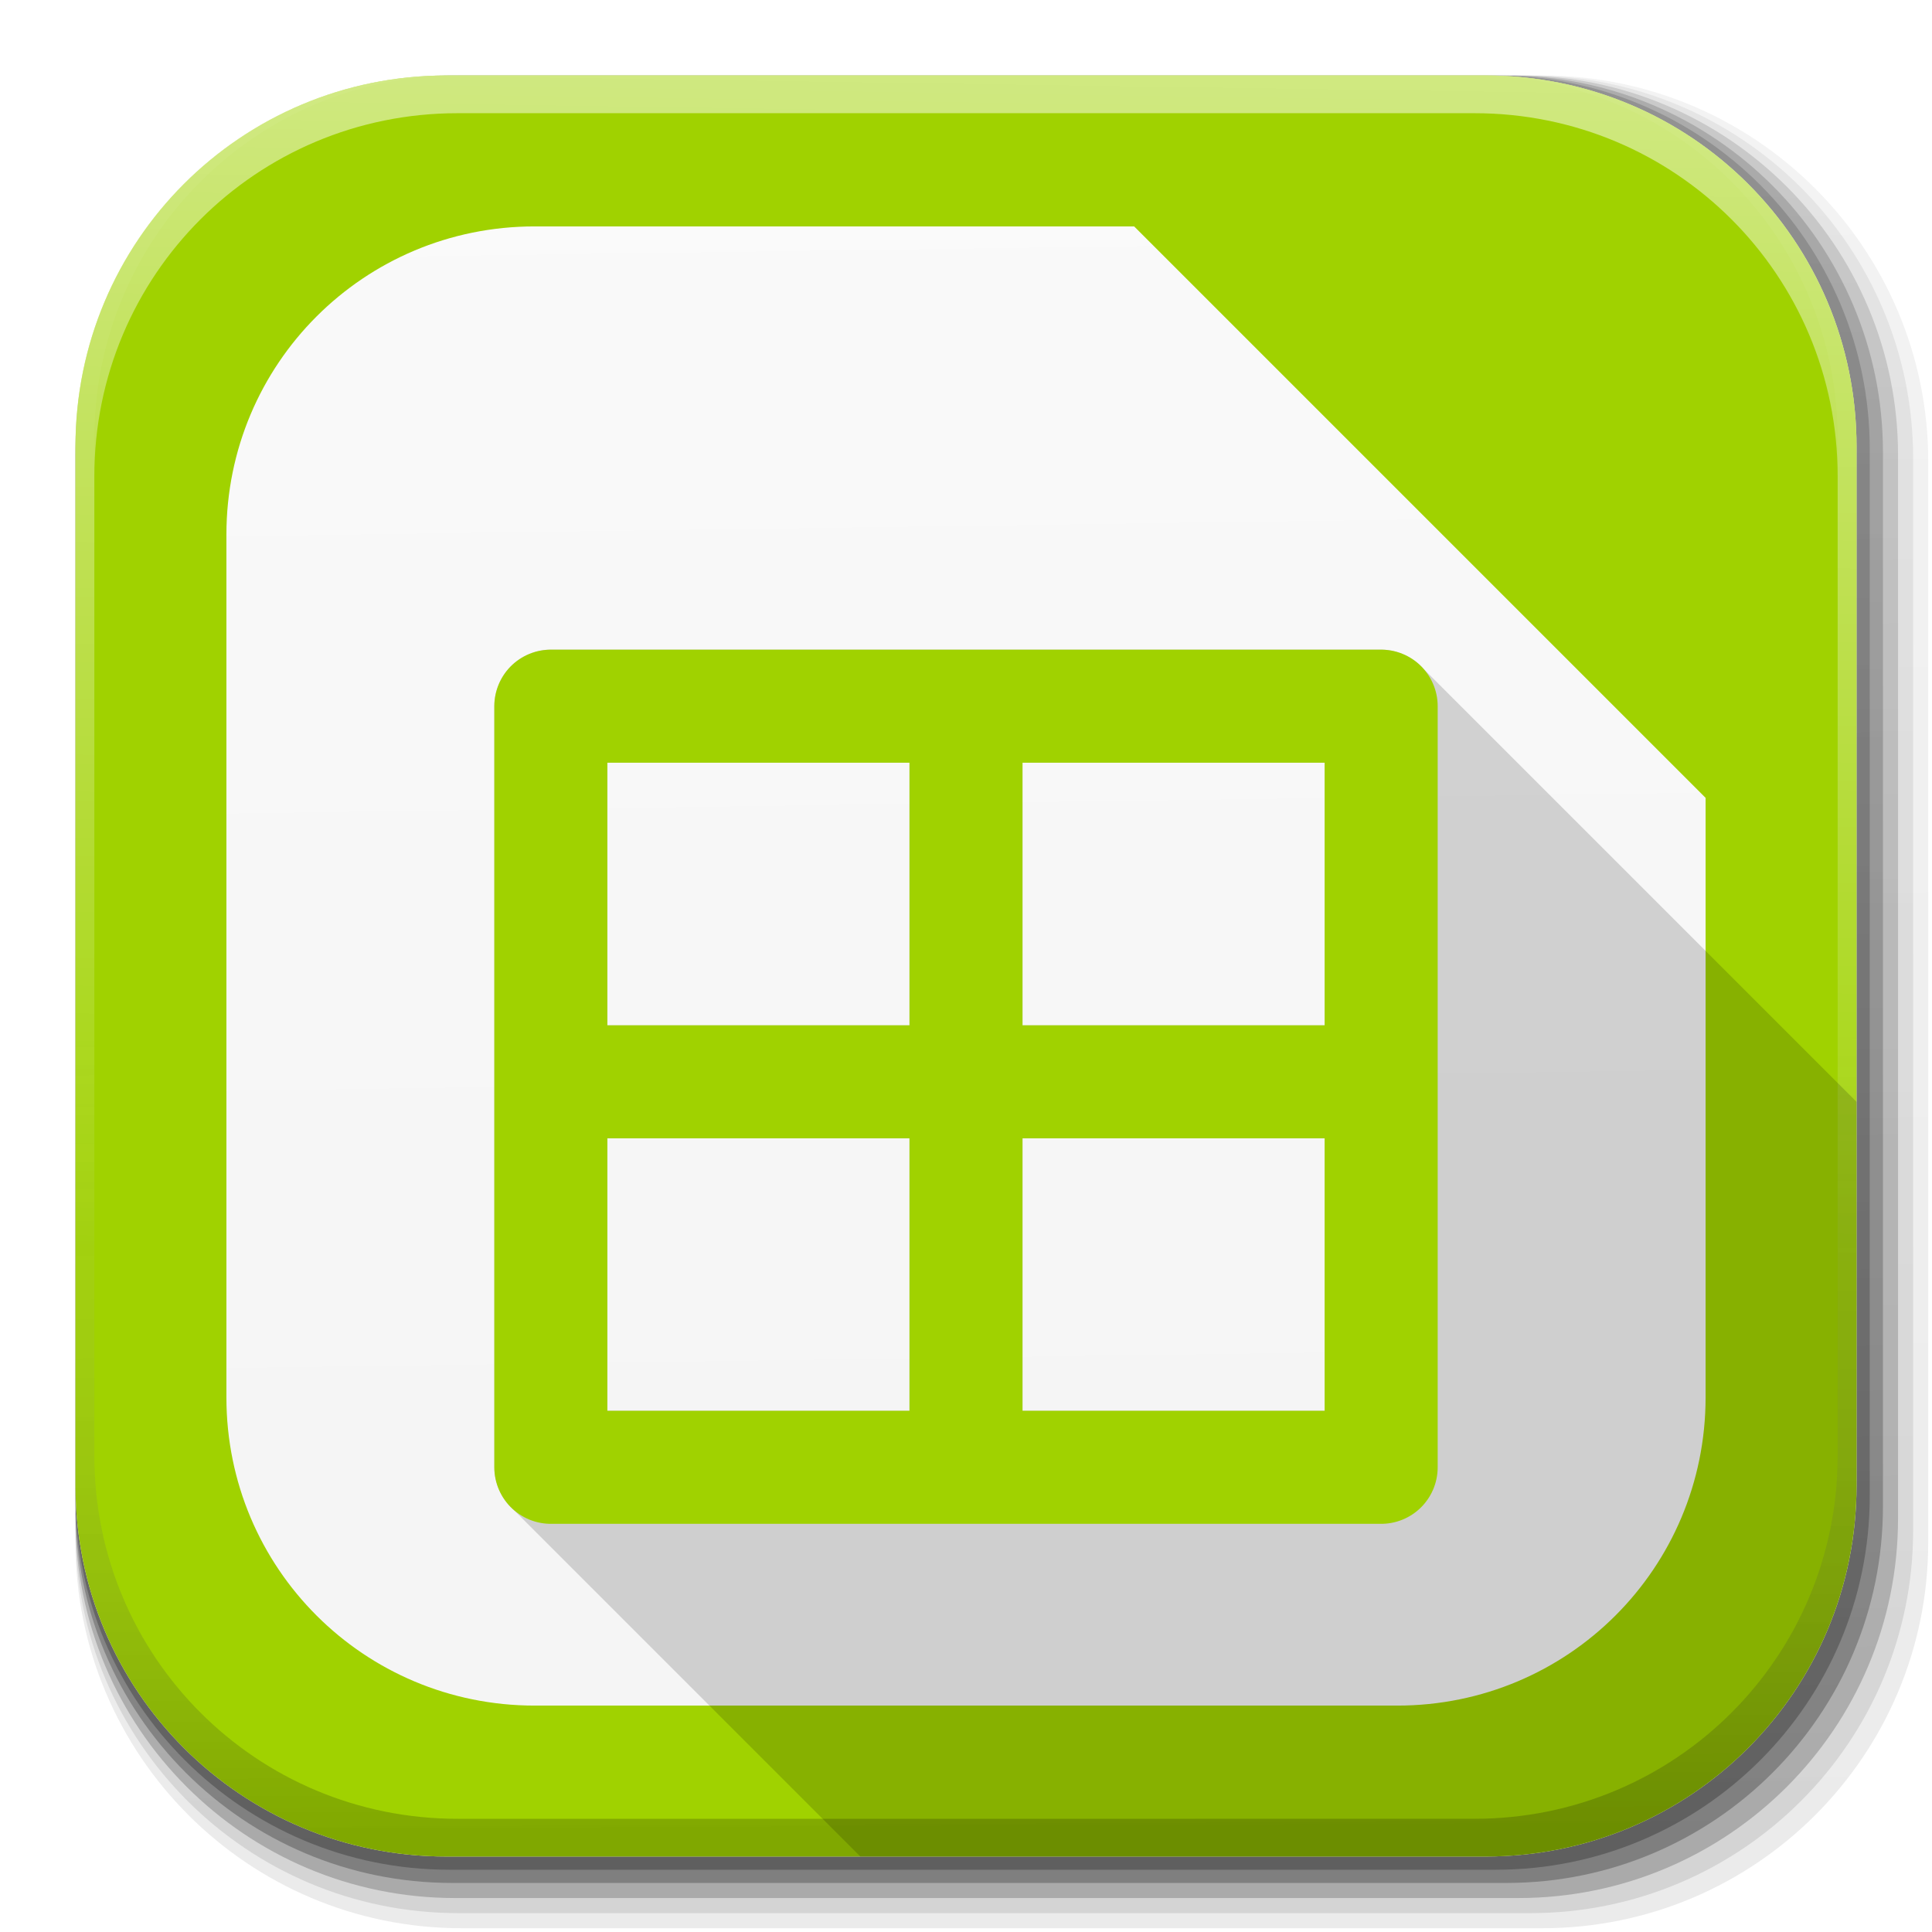
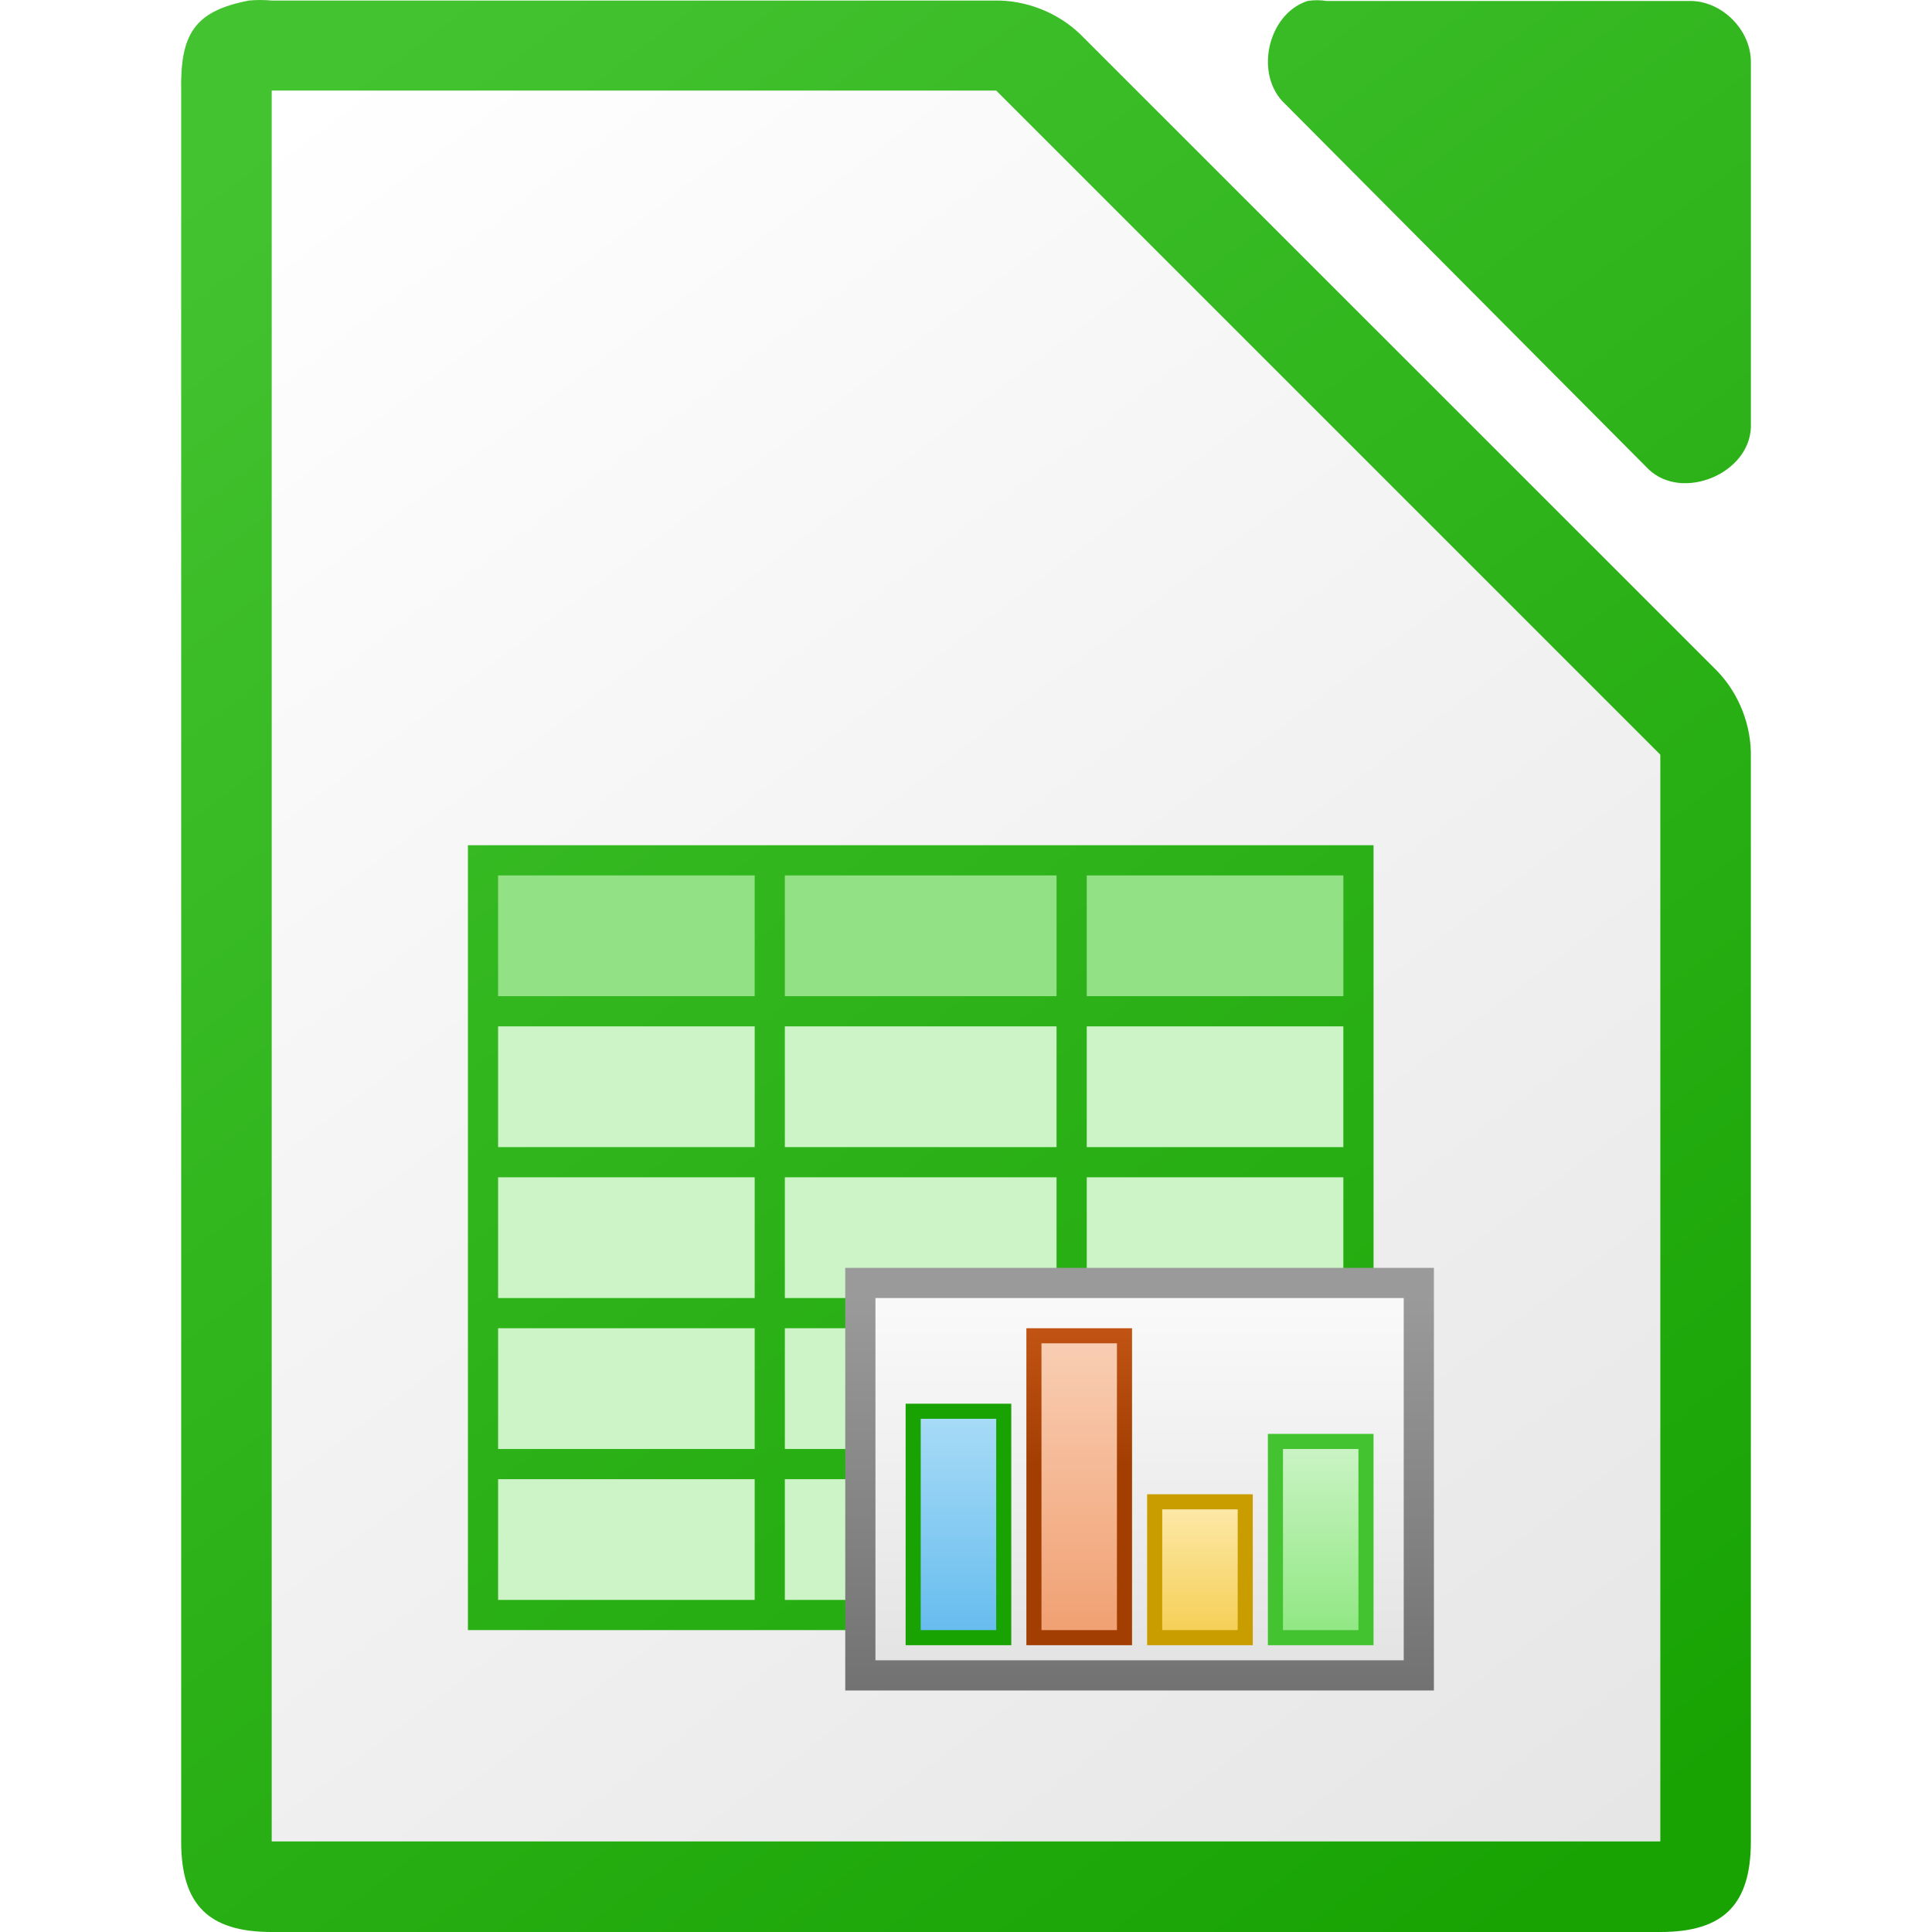
- <svg xmlns="http://www.w3.org/2000/svg" xmlns:xlink="http://www.w3.org/1999/xlink" width="512" height="512" id="svg2" version="1.1">
-   <defs id="defs4">
-     <linearGradient id="linearGradient2460" y2="44.984" gradientUnits="userSpaceOnUse" x2="19.36" y1="21.031" x1="19.245">
-       <stop id="stop3602" style="stop-color:#fafafa;stop-opacity:1;" offset="0" />
-       <stop id="stop3604" style="stop-color:#f5f5f5;stop-opacity:1" offset="1" />
-     </linearGradient>
-     <linearGradient y2="20.626" x2="1006.808" y1="484.417" x1="1012.513" gradientTransform="matrix(1.03178,0,0,1.03178,-830.8641,592.6779)" gradientUnits="userSpaceOnUse" id="linearGradient4114-2-6" xlink:href="#ButtonShadow-0-1-1-5-9" />
-     <linearGradient gradientTransform="matrix(1.005865,0,0,0.994169,100,0)" gradientUnits="userSpaceOnUse" id="ButtonShadow-0-1-1-5-9" y2="7.017" x2="45.448" y1="92.54" x1="45.448">
-       <stop offset="0" style="stop-color:#000000;stop-opacity:1" id="stop3750-8-9-3-6-4" />
-       <stop offset="1" style="stop-color:#000000;stop-opacity:0.588" id="stop3752-5-6-4-2-9" />
-     </linearGradient>
-     <linearGradient y2="20.626" x2="1006.808" y1="484.417" x1="1012.513" gradientTransform="matrix(1.040254,0,0,1.040254,-837.9512,592.5182)" gradientUnits="userSpaceOnUse" id="linearGradient4112-2-6" xlink:href="#ButtonShadow-0-1-1-5-9" />
-     <linearGradient y2="20.626" x2="1006.808" y1="484.417" x1="1012.513" gradientTransform="matrix(1.023305,0,0,1.023305,-823.777,592.8376)" gradientUnits="userSpaceOnUse" id="linearGradient4110-6-7" xlink:href="#ButtonShadow-0-1-1-5-9" />
-     <linearGradient y2="20.626" x2="1006.808" y1="484.417" x1="1012.513" gradientTransform="matrix(1.01483,0,0,1.01483,-816.69,592.9972)" gradientUnits="userSpaceOnUse" id="linearGradient4116-6-3" xlink:href="#ButtonShadow-0-1-1-5-9" />
-     <linearGradient xlink:href="#ButtonShadow-0-1-1-5-9" id="linearGradient5342-3" gradientUnits="userSpaceOnUse" gradientTransform="matrix(1.007415,0,0,1.007415,-810.4888,593.1369)" x1="1012.513" y1="484.417" x2="1006.808" y2="20.626" />
-     <linearGradient y2="363.738" x2="988.786" y1="51.512" x1="993.439" gradientTransform="translate(778.5998,-360.5596)" gradientUnits="userSpaceOnUse" id="linearGradient4084-8" xlink:href="#linearGradient3737-9" />
-     <linearGradient id="linearGradient3737-9">
-       <stop offset="0" style="stop-color:#ffffff;stop-opacity:1" id="stop3739-7" />
-       <stop offset="1" style="stop-color:#ffffff;stop-opacity:0" id="stop3741-4" />
-     </linearGradient>
-     <linearGradient y2="-55.941" x2="1763.69" y1="155.597" x1="1764.649" gradientUnits="userSpaceOnUse" id="linearGradient4086-12" xlink:href="#linearGradient4046-3" />
-     <linearGradient id="linearGradient4046-3">
-       <stop offset="0" style="stop-color:#000000;stop-opacity:1;" id="stop4048-7" />
-       <stop offset="1" style="stop-color:#ffffff;stop-opacity:0.2" id="stop4050-73" />
-     </linearGradient>
-     <linearGradient xlink:href="#linearGradient2460" id="linearGradient3157" gradientUnits="userSpaceOnUse" gradientTransform="matrix(12.10256,0,0,12.10256,-34.46825,-46.18711)" x1="18.93" y1="6.295" x2="19.36" y2="36.644" />
-     <linearGradient y2="35.403" x2="14.601" y1="10.744" x1="14.798" gradientTransform="matrix(6.448478,0,0,6.3972,-621.204,41.13612)" gradientUnits="userSpaceOnUse" id="linearGradient3303" xlink:href="#linearGradient4046-23" />
-     <linearGradient id="linearGradient4046-23">
-       <stop id="stop4048-1" offset="0" style="stop-color:#646464;stop-opacity:1;" />
-       <stop id="stop4050-79" offset="1" style="stop-color:#282828;stop-opacity:1;" />
-     </linearGradient>
-     <linearGradient y2="164.773" x2="597.918" y1="7.029" x1="599.183" gradientTransform="translate(-1124.965,102.8395)" gradientUnits="userSpaceOnUse" id="linearGradient3305" xlink:href="#linearGradient4046-23" />
-     <linearGradient id="linearGradient4006">
-       <stop id="stop4008" offset="0" style="stop-color:#646464;stop-opacity:1;" />
-       <stop id="stop4010" offset="1" style="stop-color:#282828;stop-opacity:1;" />
-     </linearGradient>
-     <linearGradient xlink:href="#linearGradient4141" id="linearGradient4335" x1="292.611" y1="106.522" x2="293.191" y2="172.468" gradientUnits="userSpaceOnUse" gradientTransform="translate(-819.3714,320.6717)" />
-     <linearGradient id="linearGradient4141">
-       <stop id="stop4143" offset="0" style="stop-color:#f0c81c;stop-opacity:1;" />
-       <stop id="stop4145" offset="1" style="stop-color:#c8960a;stop-opacity:1;" />
-     </linearGradient>
-     <linearGradient xlink:href="#linearGradient4141" id="linearGradient4357" x1="292.611" y1="106.522" x2="293.191" y2="172.468" gradientUnits="userSpaceOnUse" gradientTransform="translate(-819.3714,320.6717)" />
-     <linearGradient id="linearGradient4017">
-       <stop id="stop4019" offset="0" style="stop-color:#f0c81c;stop-opacity:1;" />
-       <stop id="stop4021" offset="1" style="stop-color:#c8960a;stop-opacity:1;" />
-     </linearGradient>
-     <linearGradient id="linearGradient4129">
-       <stop id="stop4131" offset="0" style="stop-color:#a0d200;stop-opacity:1;" />
-       <stop id="stop4133" offset="1" style="stop-color:#649600;stop-opacity:1;" />
-     </linearGradient>
-     <linearGradient xlink:href="#linearGradient4147" id="linearGradient4598" gradientUnits="userSpaceOnUse" x1="317.243" y1="296.07" x2="315.951" y2="344.834" gradientTransform="matrix(0.9115043,0,0,0.9193268,-657.3476,-341.7196)" />
-     <linearGradient id="linearGradient4147">
-       <stop id="stop4149" offset="0" style="stop-color:#f0750a;stop-opacity:1;" />
-       <stop id="stop4151" offset="1" style="stop-color:#b44c00;stop-opacity:1;" />
-     </linearGradient>
-     <linearGradient xlink:href="#linearGradient4147" id="linearGradient4606" x1="317.243" y1="296.07" x2="315.951" y2="344.834" gradientUnits="userSpaceOnUse" gradientTransform="matrix(0.9115043,0,0,0.9193268,-657.3476,-341.7196)" />
-     <linearGradient id="linearGradient4032">
-       <stop id="stop4034" offset="0" style="stop-color:#f0750a;stop-opacity:1;" />
-       <stop id="stop4036" offset="1" style="stop-color:#b44c00;stop-opacity:1;" />
-     </linearGradient>
-     <linearGradient xlink:href="#linearGradient4046-23" id="linearGradient4058" x1="139.858" y1="155.556" x2="138.904" y2="226.12" gradientUnits="userSpaceOnUse" gradientTransform="translate(-579.9672,58.44391)" />
-     <linearGradient id="linearGradient4039">
-       <stop id="stop4041" offset="0" style="stop-color:#646464;stop-opacity:1;" />
-       <stop id="stop4043" offset="1" style="stop-color:#282828;stop-opacity:1;" />
-     </linearGradient>
-     <linearGradient xlink:href="#linearGradient4046-23" id="linearGradient4066-2" x1="139.858" y1="155.556" x2="138.904" y2="226.12" gradientUnits="userSpaceOnUse" gradientTransform="translate(-579.9672,58.44391)" />
-     <linearGradient id="linearGradient4046">
-       <stop id="stop4048" offset="0" style="stop-color:#646464;stop-opacity:1;" />
-       <stop id="stop4050" offset="1" style="stop-color:#282828;stop-opacity:1;" />
-     </linearGradient>
-     <linearGradient id="linearGradient4123-1">
-       <stop id="stop4125-6" offset="0" style="stop-color:#4b62c3;stop-opacity:1;" />
-       <stop id="stop4127-0" offset="1" style="stop-color:#506482;stop-opacity:1;" />
-     </linearGradient>
-     <linearGradient xlink:href="#linearGradient4135" id="linearGradient4463" x1="71.804" y1="-86.444" x2="71.571" y2="-42.113" gradientUnits="userSpaceOnUse" gradientTransform="translate(-292.279,233.4007)" />
-     <linearGradient id="linearGradient4135">
-       <stop id="stop4137" offset="0" style="stop-color:#e02b32;stop-opacity:1;" />
-       <stop id="stop4139" offset="1" style="stop-color:#a01b1e;stop-opacity:1;" />
-     </linearGradient>
-   </defs>
-   <g transform="translate(0,-540.3622)" id="layer1" />
-   <g transform="matrix(1.1,0,0,0.44444,95.08106,256.3925)" id="g2036">
-     <g transform="matrix(1.0526,0,0,1.2857,-1.2632,-13.429)" style="opacity:0.4" id="g3712" />
+ <svg xmlns="http://www.w3.org/2000/svg" xmlns:xlink="http://www.w3.org/1999/xlink" viewBox="0 0 128 128">
+   <linearGradient id="a">
+     <stop offset="0" stop-color="#18a303" />
+     <stop offset="1" stop-color="#43c330" />
+   </linearGradient>
+   <linearGradient id="b" gradientUnits="userSpaceOnUse" x1="546" x2="458" xlink:href="#a" y1="122" y2="6" />
+   <linearGradient id="c" gradientUnits="userSpaceOnUse" x1="508.062" x2="508.062" y1="109.999" y2="83.998">
+     <stop offset="0" stop-color="#727272" />
+     <stop offset="1" stop-color="#9a9a9a" />
+   </linearGradient>
+   <linearGradient id="d" gradientTransform="matrix(.948718 0 0 1.3 -288.3858 1491.727)" gradientUnits="userSpaceOnUse" x1="829.361" x2="829.361" y1="-1064.799" y2="-1082.341">
+     <stop offset="0" stop-color="#e4e4e4" />
+     <stop offset="1" stop-color="#f9f9f9" />
+   </linearGradient>
+   <linearGradient id="e" gradientTransform="matrix(.714286 0 0 -1.55555 125.0702 -1571.104)" gradientUnits="userSpaceOnUse" x1="525.639" x2="525.639" y1="-1078.644" y2="-1068.787">
+     <stop offset="0" stop-color="#63bbee" />
+     <stop offset="1" stop-color="#aadcf7" />
+   </linearGradient>
+   <linearGradient id="f" gradientUnits="userSpaceOnUse" x1="512.656" x2="512.656" y1="95.03" y2="85.999">
+     <stop offset="0" stop-color="#a33e03" />
+     <stop offset="1" stop-color="#c15414" />
+   </linearGradient>
+   <linearGradient id="g" gradientTransform="matrix(.714286 0 0 -2.11111 133.0702 -2170.064)" gradientUnits="userSpaceOnUse" x1="525.639" x2="525.639" y1="-1078.644" y2="-1068.787">
+     <stop offset="0" stop-color="#f09e6f" />
+     <stop offset="1" stop-color="#f9cfb5" />
+   </linearGradient>
+   <linearGradient id="h" gradientTransform="matrix(.714286 0 0 -.888884 141.0702 -852.3437)" gradientUnits="userSpaceOnUse" x1="525.639" x2="525.639" y1="-1078.644" y2="-1068.787">
+     <stop offset="0" stop-color="#f5ce53" />
+     <stop offset="1" stop-color="#fde9a9" />
+   </linearGradient>
+   <linearGradient id="i" gradientTransform="matrix(.714286 0 0 -1.33333 149.0702 -1331.514)" gradientUnits="userSpaceOnUse" x1="525.639" x2="525.639" y1="-1078.644" y2="-1068.787">
+     <stop offset="0" stop-color="#8ee780" />
+     <stop offset="1" stop-color="#ccf4c6" />
+   </linearGradient>
+   <linearGradient id="j" gradientUnits="userSpaceOnUse" x1="108.001" x2="20.001" y1="122" y2="6">
+     <stop offset="0" stop-color="#e6e6e6" />
+     <stop offset="1" stop-color="#fff" />
+   </linearGradient>
+   <linearGradient id="k" gradientTransform="matrix(7.99974 0 0 7.99778 -873.9674 -7808.767)" gradientUnits="userSpaceOnUse" x1="122.75" x2="111.75" xlink:href="#a" y1="991.621" y2="977.117" />
+   <path d="m17.253 0c-.25 0-.501.011-.75.035-3.667.7-4.566 2.266-4.5 5.998v115.969c0 4.188 1.811 5.998 6 5.998h91.998c4.189-0 5.998-1.811 5.998-5.998v-71.818c.048-2.112-.78-4.23-2.25-5.748l-42.16-42.15c-1.518-1.469-3.638-2.299-5.75-2.25h-47.836c-.249-.024-.5-.035-.75-.035zm70.01.014c-.21 0-.419.017-.627.049-2.662.853-3.558 4.905-1.506 6.811l24.096 24.221c2.226 2.122 6.658.306 6.775-2.775v-24.221c-0-2.114-1.913-4.035-4.016-4.035h-24.094c-.208-.032-.419-.049-.629-.049z" fill="url(#k)" />
+   <path d="m18.001 6v116h92v-72l-44-44z" fill="url(#j)" />
+   <g transform="translate(-437.9987 2)">
+     <path d="m469 53.998v2 8 2 8 2 8 2 8 2 8 2h60v-2-50h-58z" fill="url(#b)" />
+     <g fill="#92e285">
+       <path d="m470.999 55.999h17v8h-17z" />
+       <path d="m489.997 55.999h18v8h-18z" />
+       <path d="m509.999 55.999h17v8h-17z" />
+     </g>
+     <g fill="#ccf4c6">
+       <path d="m470.999 65.999h17v8h-17z" />
+       <path d="m509.999 65.999h17v8h-17z" />
+       <path d="m489.997 75.999h18v8h-18z" />
+       <path d="m509.999 75.999h17v8h-17z" />
+       <path d="m470.999 75.999h17v8h-17z" />
+       <path d="m489.997 85.999h18v8h-18z" />
+       <path d="m470.999 85.999h17v8h-17z" />
+       <path d="m489.997 95.999h18v8h-18z" />
+       <path d="m470.999 95.999h17v8h-17z" />
+     </g>
+     <path d="m493.999 81.999h39v28h-39z" fill="url(#c)" />
+     <path d="m495.999 83.999h35v24h-35z" fill="url(#d)" />
+     <path d="m497.999 90.999h7v16h-7z" fill="#18a303" />
+     <path d="m498.999 105.999h5v-14h-5z" fill="url(#e)" />
+     <path d="m505.999 85.999h7v21h-7z" fill="url(#f)" />
+     <path d="m506.999 105.999h5v-19h-5z" fill="url(#g)" />
+     <path d="m513.999 96.999h7v10h-7z" fill="#c99c00" />
+     <path d="m514.999 105.999h5v-8h-5z" fill="url(#h)" />
+     <path d="m521.999 92.999h7v14h-7z" fill="#43c330" />
+     <path d="m522.999 105.999h5v-12h-5z" fill="url(#i)" />
+     <path d="m489.997 65.999h18v8h-18z" fill="#ccf4c6" />
  </g>
-   <g id="g3541" transform="translate(97.48106,231.2815)" />
-   <g id="g3536" transform="translate(97.48106,231.2815)" />
-   <g transform="translate(-11.98507,-592.1172)" id="g4103">
-     <rect style="opacity:0.1;color:#000000;fill:url(#linearGradient4114-2-6);fill-opacity:1;fill-rule:nonzero;stroke:none;stroke-width:1.5;marker:none;visibility:visible;display:inline;overflow:visible;enable-background:accumulate" id="rect6187" width="487" height="487" x="31.985" y="612.117" ry="101.458" />
-     <rect ry="102.292" y="612.117" x="31.985" height="491" width="491" id="rect6191" style="opacity:0.08;color:#000000;fill:url(#linearGradient4112-2-6);fill-opacity:1;fill-rule:nonzero;stroke:none;stroke-width:1.5;marker:none;visibility:visible;display:inline;overflow:visible;enable-background:accumulate" />
-     <rect ry="100.625" y="612.117" x="31.985" height="483" width="483" id="rect6183" style="opacity:0.2;color:#000000;fill:url(#linearGradient4110-6-7);fill-opacity:1;fill-rule:nonzero;stroke:none;stroke-width:1.5;marker:none;visibility:visible;display:inline;overflow:visible;enable-background:accumulate" />
-     <rect style="opacity:0.25;color:#000000;fill:url(#linearGradient4116-6-3);fill-opacity:1;fill-rule:nonzero;stroke:none;stroke-width:1.5;marker:none;visibility:visible;display:inline;overflow:visible;enable-background:accumulate" id="rect6179" width="479" height="479" x="31.985" y="612.117" ry="99.792" />
-     <rect ry="99.062" y="612.117" x="31.985" height="475.5" width="475.5" id="rect5574" style="opacity:0.25;color:#000000;fill:url(#linearGradient5342-3);fill-opacity:1;fill-rule:nonzero;stroke:none;stroke-width:1.5;marker:none;visibility:visible;display:inline;overflow:visible;enable-background:accumulate" />
-   </g>
-   <path id="rect5505" d="M 118.344,20 C 63.867,20 20,63.867 20,118.344 l 0,23.062 0,252.25 C 20,448.133 63.867,492 118.344,492 l 275.312,0 C 448.133,492 492,448.133 492,393.656 l 0,-252.25 0,-23.062 C 492,63.867 448.133,20 393.656,20 l -275.312,0 z" style="fill:url(#linearGradient3157);stroke:none" />
-   <g transform="translate(-605.5193,-353.9683)" id="g4076">
-     <g id="g4038" transform="translate(-926.6676,684.3845)" />
-   </g>
-   <path style="fill:#a0d200;stroke:none;color:#000000;fill-opacity:1;fill-rule:nonzero;marker:none;visibility:visible;display:inline;overflow:visible;enable-background:accumulate;opacity:1" d="M 118.344 20 C 63.867 20 20 63.867 20 118.344 L 20 141.406 L 20 393.656 C 20 448.133 63.867 492 118.344 492 L 393.656 492 C 448.133 492 492 448.133 492 393.656 L 492 251.438 L 492 141.406 L 492 118.344 C 492 63.867 448.133 20 393.656 20 L 260.562 20 L 118.344 20 z M 141.688 60 L 300.562 60 L 452 211.438 L 452 370.312 C 452 415.556 415.556 452 370.312 452 L 141.688 452 C 96.444 452 60 415.556 60 370.312 L 60 160.844 L 60 141.688 C 60 96.444 96.444 60 141.688 60 z " id="path4217" />
-   <g transform="translate(-605.5194,-353.9683)" id="g4076-9">
-     <g id="g4038-9" transform="translate(-926.6676,684.3845)">
-       <path id="rect6809-2-3" d="m 1650.499,-310.416 c -54.477,0 -98.312,43.836 -98.312,98.312 l 0,275.344 c 0,54.477 43.836,98.344 98.312,98.344 l 2.938,0 c -53.322,0 -96.25,-42.928 -96.25,-96.25 l 0,-269.5 c 0,-53.322 42.928,-96.25 96.25,-96.25 l 269.5,0 c 53.322,0 96.25,42.928 96.25,96.25 l 0,269.5 c 0,53.323 -42.928,96.25 -96.25,96.25 l 2.906,0 c 54.477,0 98.344,-43.867 98.344,-98.344 l 0,-275.344 c 0,-54.477 -43.867,-98.312 -98.344,-98.312 l -275.344,0 z" style="opacity:0.5;color:#000000;fill:url(#linearGradient4084-8);fill-opacity:1;fill-rule:nonzero;stroke:none;stroke-width:1.5;marker:none;visibility:visible;display:inline;overflow:visible;enable-background:accumulate" />
-       <path style="opacity:0.2;color:#000000;fill:url(#linearGradient4086-12);fill-opacity:1;fill-rule:nonzero;stroke:none;stroke-width:1.5;marker:none;visibility:visible;display:inline;overflow:visible;enable-background:accumulate" d="m 1650.499,161.584 c -54.477,0 -98.312,-43.836 -98.312,-98.313 l 0,-275.344 c 0,-54.477 43.836,-98.344 98.312,-98.344 l 2.938,0 c -53.322,0 -96.25,42.928 -96.25,96.25 l 0,269.5 c 0,53.323 42.928,96.25 96.25,96.25 l 269.5,0 c 53.322,0 96.25,-42.928 96.25,-96.25 l 0,-269.5 c 0,-53.322 -42.928,-96.25 -96.25,-96.25 l 2.906,0 c 54.477,0 98.344,43.867 98.344,98.344 l 0,275.344 c 0,54.477 -43.867,98.313 -98.344,98.313 l -275.344,0 z" id="path3981-7" />
-     </g>
-   </g>
-   <path style="font-size:medium;font-style:normal;font-variant:normal;font-weight:normal;font-stretch:normal;text-indent:0;text-align:start;text-decoration:none;line-height:normal;letter-spacing:normal;word-spacing:normal;text-transform:none;direction:ltr;block-progression:tb;writing-mode:lr-tb;text-anchor:start;baseline-shift:baseline;color:#000000;fill:#000000;fill-opacity:0.157;stroke:none;stroke-width:29.958;marker:none;visibility:visible;display:inline;overflow:visible;enable-background:accumulate;font-family:Sans;-inkscape-font-specification:Sans" d="m 145.969,172.156 c -3.923,0.003 -7.821,1.622 -10.592,4.399 -2.771,2.777 -4.382,6.678 -4.377,10.601 l 0,201.688 c 0.004,4.198 1.87,8.36 5,11.156 l 92,92 165.656,0 C 448.133,492 492,448.133 492,393.656 L 492,292 377.25,177.25 c -2.793,-3.18 -6.986,-5.084 -11.219,-5.094 z m 15,29.969 80.062,0 0,69.594 -80.062,0 z m 110,0 80.062,0 0,69.594 -80.062,0 z m -110,99.531 80.062,0 0,72.219 -80.062,0 z m 110,0 80.062,0 0,72.219 -80.062,0 z" id="path6980" />
-   <path style="fill:url(#linearGradient3303);fill-opacity:1;fill-rule:evenodd;stroke:url(#linearGradient3305);stroke-width:2;stroke-linecap:butt;stroke-linejoin:round;stroke-miterlimit:4;stroke-dasharray:none;marker-start:none" d="m -559.419,81.426 66.448,0 c 0,0 7.205,12.305 7.205,53.323 0,41.017 -23.217,71.594 -22.416,104.408 0.801,32.814 20.014,66.373 20.014,66.373 l -71.251,0 z" id="path4076" />
-   <path id="path13561" d="m -504.441,498.163 c -2.448,-3.595 -3.875,-7.112 -3.171,-7.816 1.509,-1.509 10.248,8.673 10.345,12.054 0.118,4.087 -2.596,2.484 -7.173,-4.238 z m -59.691,-0.527 c 0,-2.554 11.035,-12.243 12.395,-10.883 0.703,0.703 -1.118,3.779 -4.047,6.837 -5.26,5.49 -8.348,6.987 -8.348,4.047 z m 23.162,-11.28 c -21.963,-9.976 -20.245,-38.631 3.026,-50.503 7.766,-3.962 22.038,-4.823 27.903,-1.684 5.589,2.991 2.457,5.452 -4.383,3.443 -17.889,-5.255 -36.655,8.012 -36.682,25.932 -0.01,6.727 1.051,9.151 6.309,14.409 5.511,5.511 7.518,6.321 15.661,6.321 7.401,0 10.56,-1.027 15.22,-4.948 8.066,-6.787 9.888,-12.305 6.635,-20.091 -4.436,-10.617 -15.116,-13.472 -24.064,-6.433 -6.557,5.158 -6.463,11.933 0.214,15.466 4.667,2.469 4.804,2.825 1.566,4.089 -5.275,2.059 -12.949,-7.372 -11.318,-13.909 1.706,-6.836 6.029,-11.054 13.423,-13.096 14.155,-3.909 26.541,5.852 26.541,20.916 0,8.097 -5.865,15.61 -15.657,20.058 -9.535,4.331 -14.912,4.337 -24.394,0.03 z m 43.769,-41.153 c 0,-1.857 10.758,-9.248 13.479,-9.262 3.382,-0.018 0.879,3.727 -4.867,7.278 -7.034,4.347 -8.612,4.711 -8.612,1.984 z m -71.115,-3.242 c -5.259,-3.261 -6.671,-6.027 -3.076,-6.027 2.875,0 12.836,6.082 12.836,7.838 0,2.377 -4.291,1.581 -9.761,-1.811 z m 38.509,-15.765 c -1.636,-4.264 -0.242,-15.362 1.929,-15.362 2.55,0 3.504,13.973 1.117,16.359 -1.327,1.327 -2.273,1.018 -3.047,-0.998 z" style="color:#000000;fill:url(#linearGradient4335);fill-opacity:1;fill-rule:nonzero;stroke:url(#linearGradient4357);stroke-width:3;stroke-linecap:butt;stroke-linejoin:round;stroke-miterlimit:4;stroke-opacity:1;stroke-dasharray:none;stroke-dashoffset:0;marker:none;visibility:visible;display:inline;overflow:visible;enable-background:accumulate" />
-   <path d="m 148.598,286.69 212.183,0 m -104.782,-96.171 0,198.333 m -110.02,-201.705 220.042,0 0,201.705 -220.042,0 z" style="fill:none;stroke:#a0d200;stroke-width:29.958;stroke-linecap:butt;stroke-linejoin:round;stroke-miterlimit:4;stroke-opacity:1;stroke-dasharray:none" id="path5649" />
-   <path style="color:#000000;fill:url(#linearGradient4463);fill-opacity:1;fill-rule:nonzero;stroke:none;stroke-width:1;marker:none;visibility:visible;display:inline;overflow:visible;enable-background:accumulate" d="m -220.592,123.151 c -21.973,0 -39.781,9.851 -39.781,21.969 0,12.117 17.808,21.938 39.781,21.938 21.973,0 39.781,-9.82 39.781,-21.938 0,-12.117 -17.808,-21.969 -39.781,-21.969 z m -39.781,24.969 0,1.375 c 0,-0.472 0.072,-0.911 0.125,-1.375 l -0.125,0 z m 0,1.375 0,16.375 0,2.062 0.25,0 c 1.82,11.174 18.772,19.875 39.531,19.875 20.759,0 37.711,-8.701 39.531,-19.875 l 0.25,0 0,-2.062 0,-16.375 c 0,12.117 -17.808,21.938 -39.781,21.938 -21.973,0 -39.781,-9.82 -39.781,-21.938 z m 79.562,0 0,-1.375 -0.125,0 c 0.053,0.465 0.125,0.903 0.125,1.375 z m -79.562,19.969 0,1.375 c 0,-0.472 0.072,-0.911 0.125,-1.375 l -0.125,0 z m 0,1.375 0,16.406 0,2.031 0.25,0 c 1.82,11.174 18.772,19.906 39.531,19.906 20.759,0 37.711,-8.733 39.531,-19.906 l 0.25,0 0,-2.031 0,-16.406 c 0,12.117 -17.808,21.938 -39.781,21.938 -21.973,0 -39.781,-9.82 -39.781,-21.938 z m 79.562,0 0,-1.375 -0.125,0 c 0.053,0.465 0.125,0.903 0.125,1.375 z" id="path86" />
-   <path id="path4547" style="color:#000000;fill:url(#linearGradient4598);fill-opacity:1;fill-rule:evenodd;stroke:url(#linearGradient4606);stroke-width:5.492;stroke-linejoin:round;stroke-miterlimit:4;stroke-opacity:1;stroke-dasharray:none;marker:none;visibility:visible;display:inline;overflow:visible;enable-background:accumulate" d="m -416.193,-83.119 6.15,6.202 73.795,0 6.15,-6.202 -6.15,-6.202 -73.795,0 z m 30.748,49.619 30.748,0 c 0,17.127 -13.766,31.012 -30.748,31.012 -16.982,0 -30.748,-13.884 -30.748,-31.012 0,-17.127 13.766,-31.012 30.748,-31.012 z m 36.897,12.405 18.449,0 0,-6.202 -18.449,0 z m 0,-18.607 18.449,0 0,-6.202 -18.449,0 z m 0,-18.607 18.449,0 0,-6.202 -18.449,0 z m 0,55.821 18.449,0 0,-6.202 -18.449,0 z" />
-   <path style="fill:url(#linearGradient4058);fill-opacity:1;stroke:url(#linearGradient4066-2);stroke-width:4.579;stroke-linecap:round;stroke-linejoin:round;stroke-miterlimit:4;stroke-opacity:1;stroke-dasharray:none" d="m -456.838,214.042 c -3.66,19.159 -2.336,33.957 -16.544,58.869 -3.669,9.236 6.994,12.7 11.359,5.512 5.368,-11.255 8.489,-34.358 10.29,-64.423 l 23.246,0 -3.198,50.153 c -0.572,26.705 27.356,21.858 34.082,-2.997 l -2.159,0 c -13.072,24.821 -25.203,10.733 -23.914,-8.053 l 2.827,-38.937 23.495,-0.332 0,-9.049 -57.866,0 c -15.292,0.542 -19.291,1.765 -23.207,9.233 l -6.348,12.27 2.159,0.166 c 4.616,-8.466 9.31,-12.625 17.582,-12.625 z" id="path15823" />
</svg>
